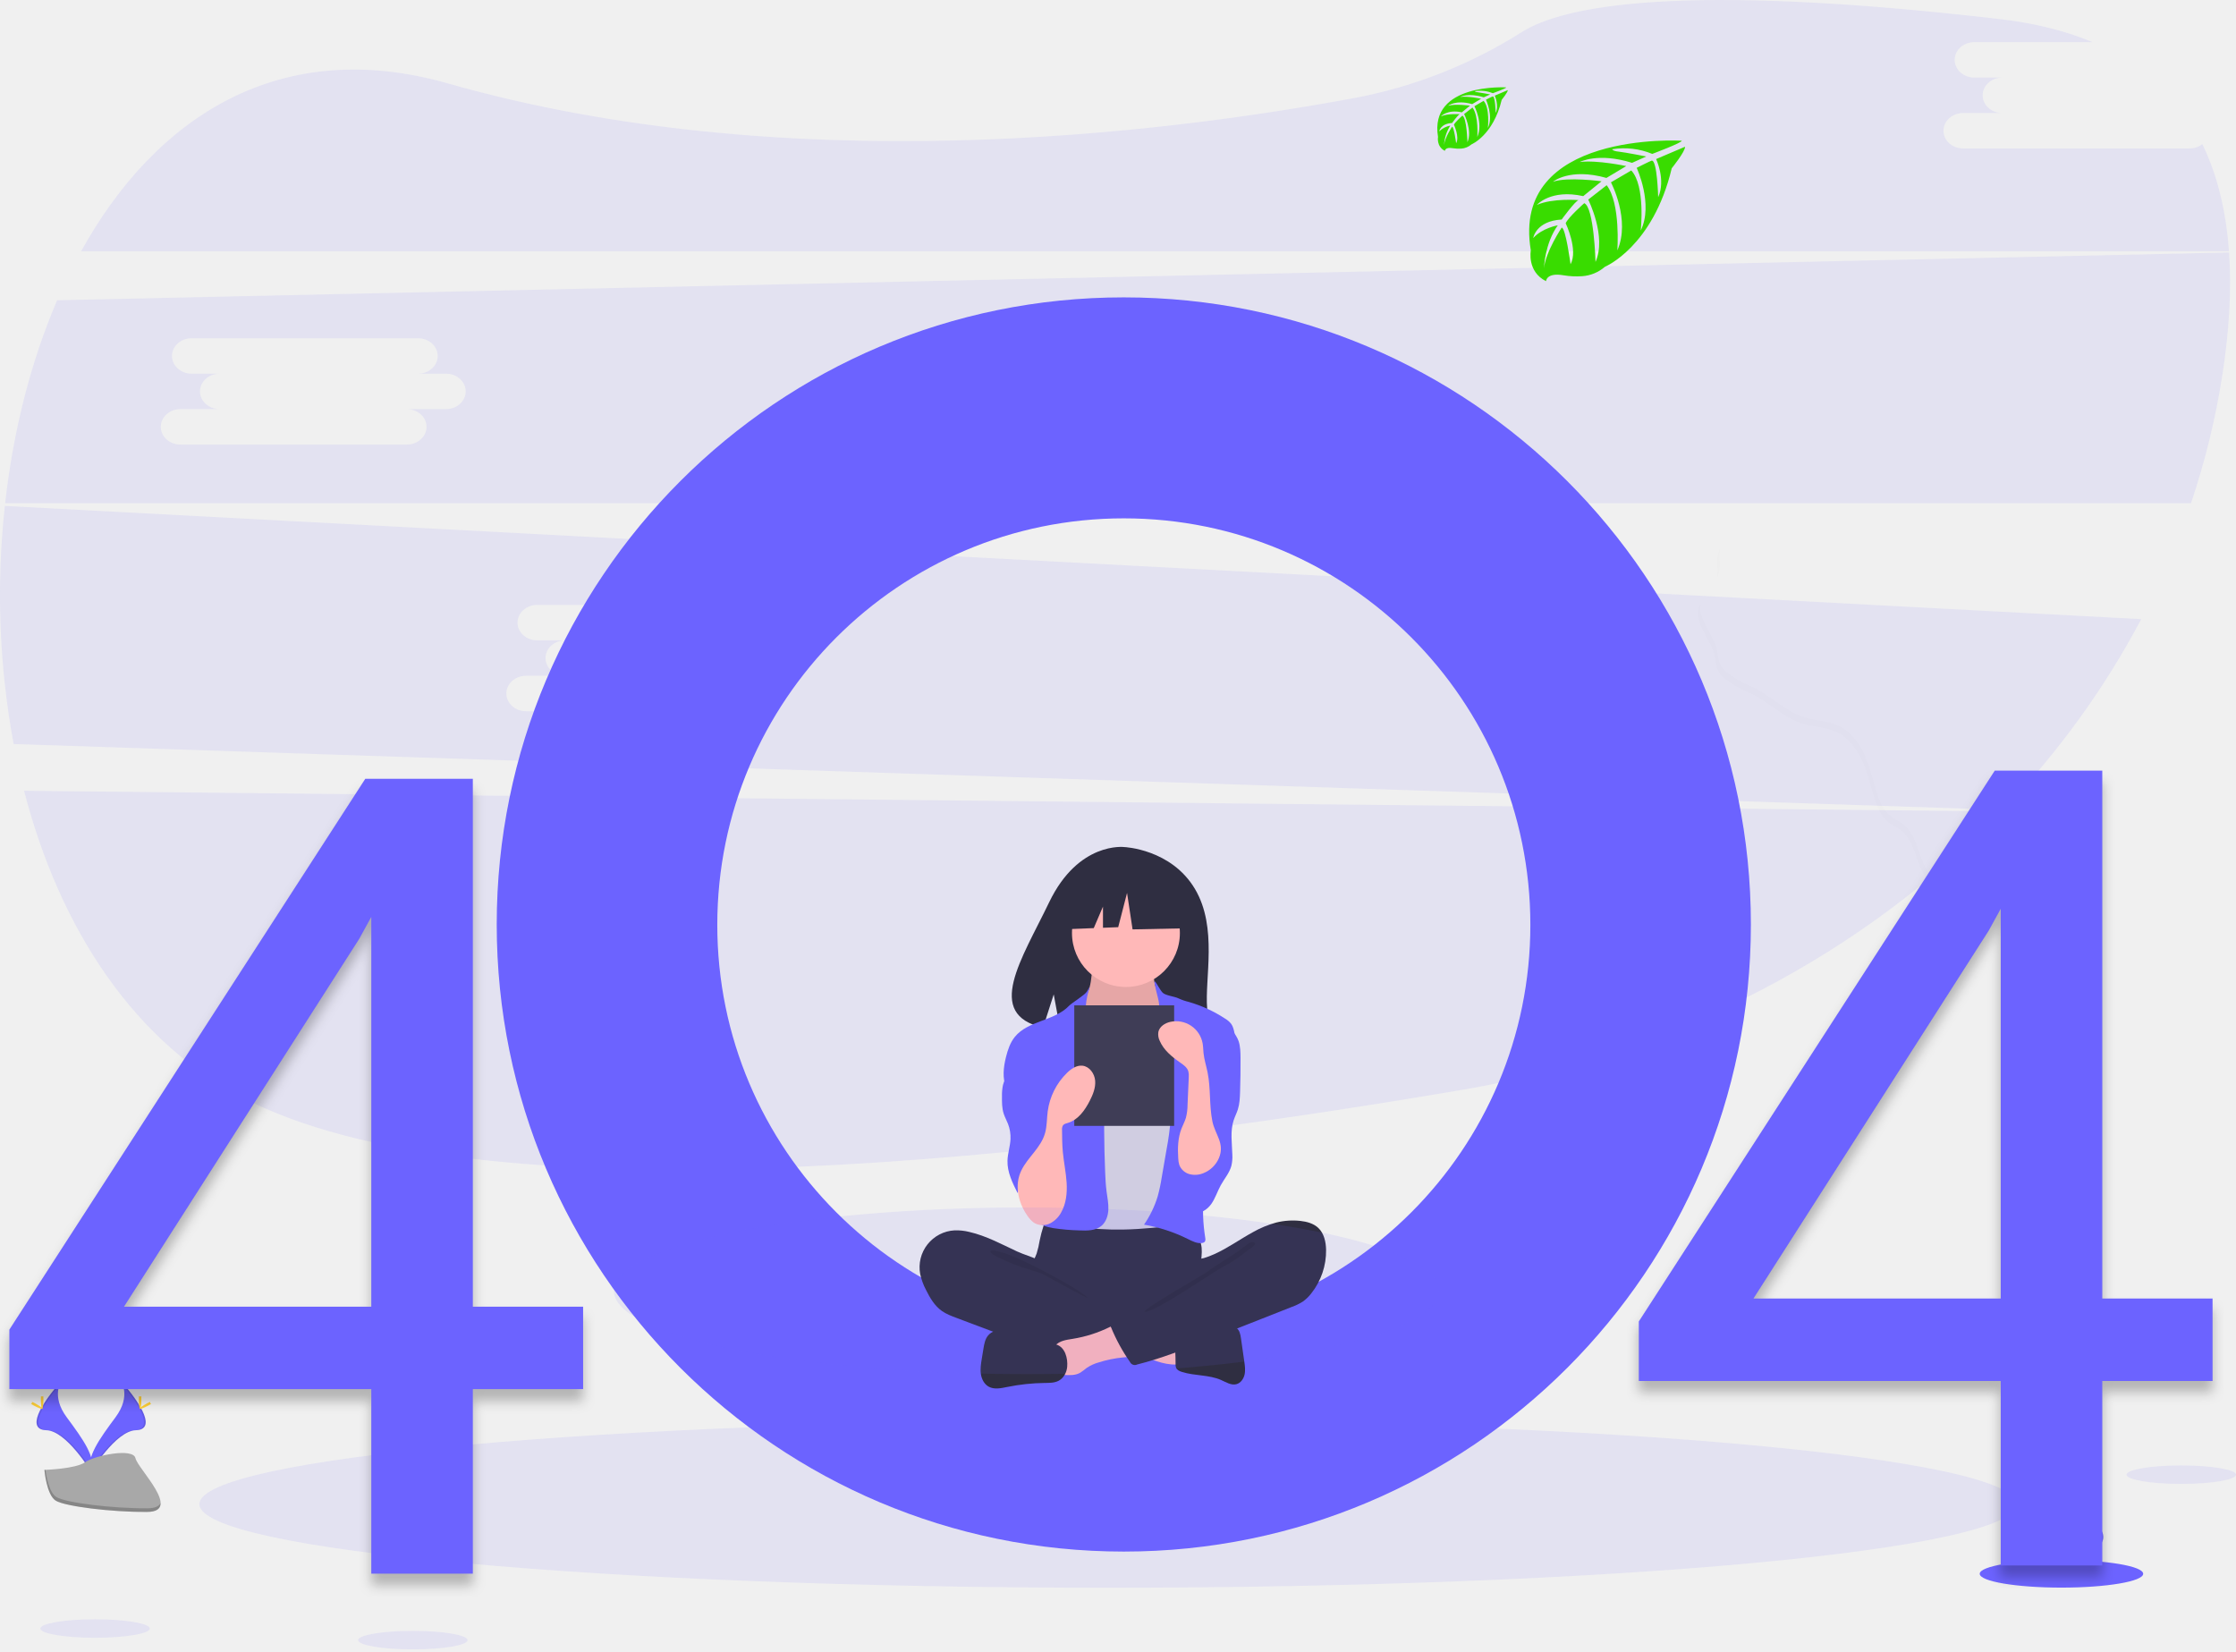
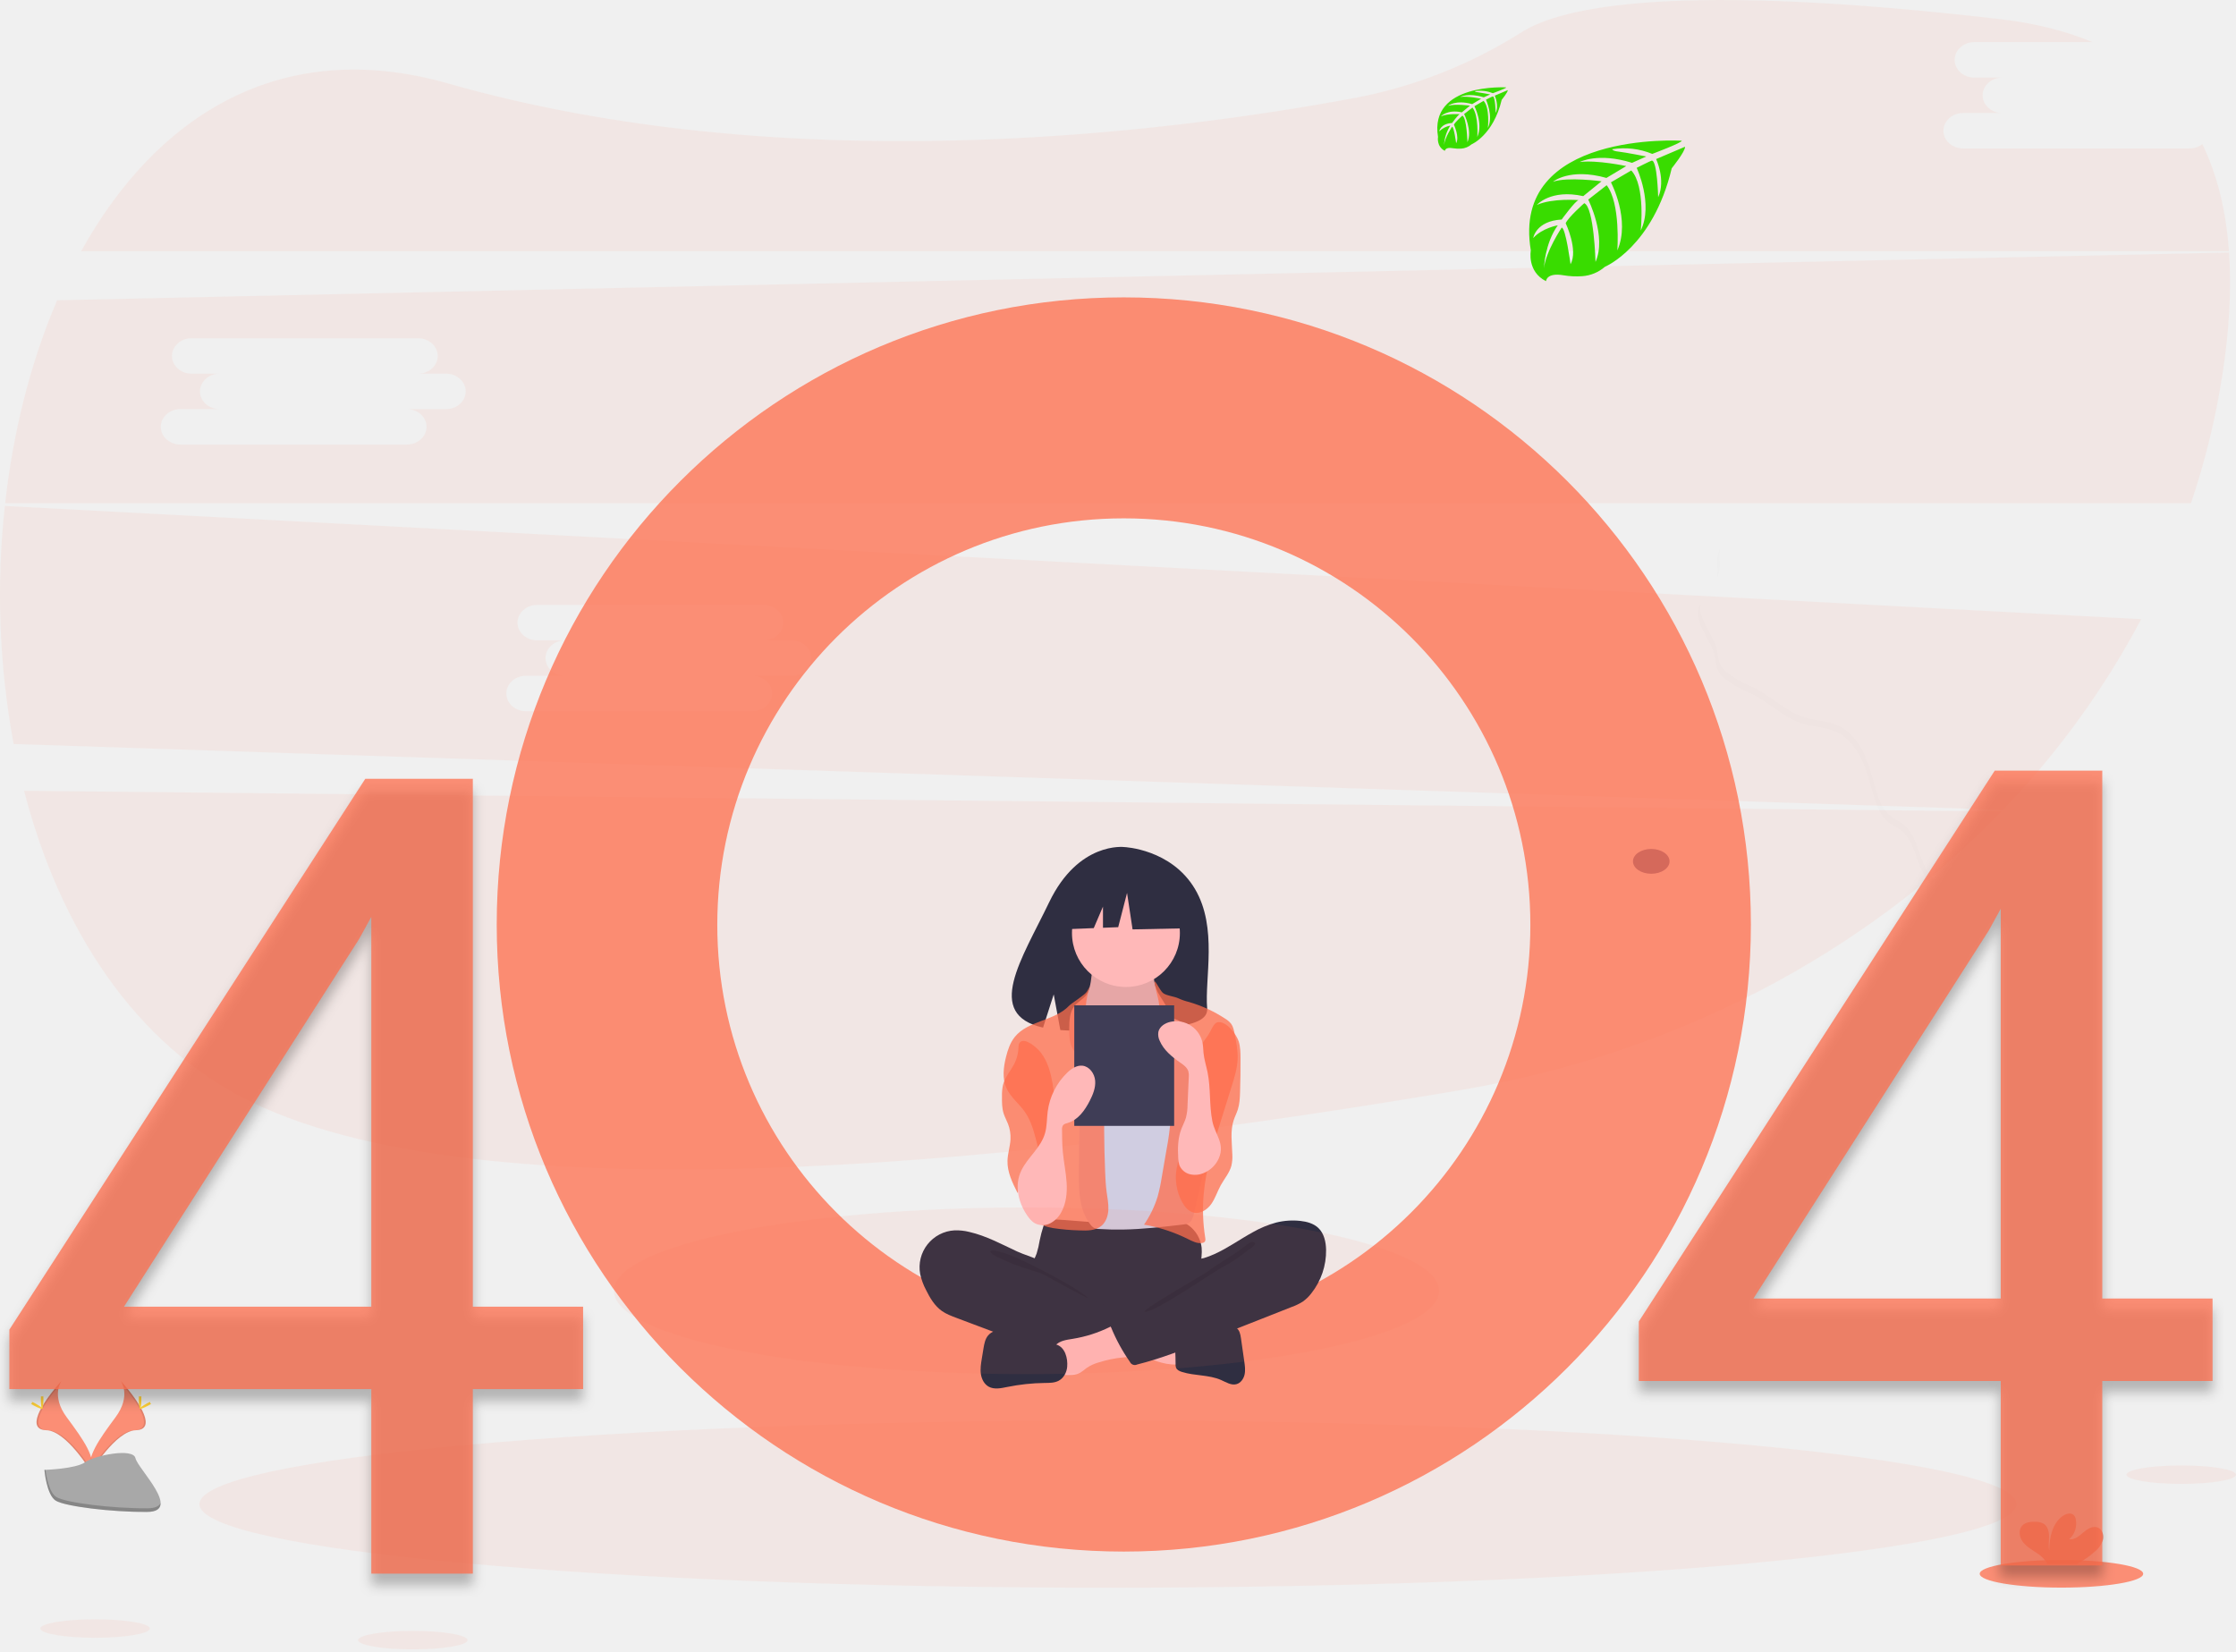
<svg xmlns="http://www.w3.org/2000/svg" width="800" height="591" viewBox="0 0 800 591" fill="none">
  <g clip-path="url(#clip0_1_4)">
-     <path opacity="0.1" d="M8.611 282.918C21.243 331.739 47.963 373.942 90.187 394.4C177.968 436.916 375.935 414.989 523.685 389.818C600.113 376.8 667.29 340.874 716.089 290.315L8.611 282.918Z" fill="#6C63FF" />
-     <path opacity="0.1" d="M783.404 53.112H702.336C698.489 53.112 695.333 50.261 695.333 46.777C695.333 43.294 698.489 40.436 702.336 40.436H716.358C712.503 40.436 709.354 37.585 709.354 34.094C709.354 30.603 712.503 27.759 716.358 27.759H706.351C702.496 27.759 699.34 24.909 699.34 21.418C699.34 17.927 702.496 15.083 706.351 15.083H748.663C739.274 11.134 728.299 8.327 715.652 6.851C600.273 -6.553 559.081 2.313 544.55 11.425C526.438 22.925 506.32 30.904 485.249 34.945C414.065 48.232 280.94 64.217 160.281 29.854C100.311 12.742 55.737 41.621 29.025 89.897H797.484C796.48 75.868 793.476 62.908 787.964 51.57C786.658 52.578 785.053 53.121 783.404 53.112Z" fill="#6C63FF" />
-     <path opacity="0.1" d="M1.738 181.015C-1.376 209.408 -0.317 238.105 4.88 266.192L716.634 289.747C736.227 269.427 752.873 246.459 766.088 221.516L1.738 181.015ZM283.246 241.777H269.231C273.086 241.777 276.242 244.636 276.242 248.119C276.242 251.603 273.086 254.454 269.231 254.454H188.164C184.317 254.454 181.16 251.603 181.16 248.119C181.16 244.636 184.317 241.777 188.164 241.777H202.185C198.331 241.777 195.182 238.927 195.182 235.443C195.182 231.959 198.331 229.101 202.185 229.101H192.171C188.317 229.101 185.16 226.25 185.16 222.767C185.16 219.283 188.317 216.425 192.171 216.425H273.239C277.093 216.425 280.242 219.276 280.242 222.767C280.242 226.258 277.093 229.101 273.239 229.101H283.246C287.1 229.101 290.249 231.952 290.249 235.443C290.249 238.934 287.1 241.777 283.246 241.777Z" fill="#6C63FF" />
-     <path opacity="0.1" d="M797.513 90.333L20.451 107.424C10.996 129.409 4.727 154.266 1.84 180.026H783.898C788.988 164.955 792.764 149.472 795.185 133.75C797.52 118.616 798.451 103.976 797.513 90.333ZM159.612 146.368H145.597C149.452 146.368 152.608 149.226 152.608 152.71C152.608 156.194 149.452 159.052 145.597 159.052H64.53C60.682 159.052 57.526 156.194 57.526 152.71C57.526 149.226 60.682 146.368 64.53 146.368H78.551C74.697 146.368 71.548 143.517 71.548 140.034C71.548 136.55 74.697 133.692 78.551 133.692H68.537C64.682 133.692 61.526 130.841 61.526 127.358C61.526 123.874 64.682 121.016 68.537 121.016H149.605C153.459 121.016 156.608 123.867 156.608 127.358C156.608 130.849 153.459 133.692 149.605 133.692H159.612C163.466 133.692 166.615 136.55 166.615 140.034C166.615 143.517 163.466 146.368 159.612 146.368Z" fill="#6C63FF" />
-     <path opacity="0.1" d="M396.415 568.048C575.946 568.048 721.485 554.659 721.485 538.143C721.485 521.627 575.946 508.238 396.415 508.238C216.883 508.238 71.344 521.627 71.344 538.143C71.344 554.659 216.883 568.048 396.415 568.048Z" fill="#6C63FF" />
+     <path opacity="0.1" d="M8.611 282.918C21.243 331.739 47.963 373.942 90.187 394.4C177.968 436.916 375.935 414.989 523.685 389.818C600.113 376.8 667.29 340.874 716.089 290.315L8.611 282.918Z" fill="rgba(255, 109, 76, 0.75)" />
+     <path opacity="0.1" d="M783.404 53.112H702.336C698.489 53.112 695.333 50.261 695.333 46.777C695.333 43.294 698.489 40.436 702.336 40.436H716.358C712.503 40.436 709.354 37.585 709.354 34.094C709.354 30.603 712.503 27.759 716.358 27.759H706.351C702.496 27.759 699.34 24.909 699.34 21.418C699.34 17.927 702.496 15.083 706.351 15.083H748.663C739.274 11.134 728.299 8.327 715.652 6.851C600.273 -6.553 559.081 2.313 544.55 11.425C526.438 22.925 506.32 30.904 485.249 34.945C414.065 48.232 280.94 64.217 160.281 29.854C100.311 12.742 55.737 41.621 29.025 89.897H797.484C796.48 75.868 793.476 62.908 787.964 51.57C786.658 52.578 785.053 53.121 783.404 53.112Z" fill="rgba(255, 109, 76, 0.75)" />
+     <path opacity="0.1" d="M1.738 181.015C-1.376 209.408 -0.317 238.105 4.88 266.192L716.634 289.747C736.227 269.427 752.873 246.459 766.088 221.516L1.738 181.015ZM283.246 241.777H269.231C273.086 241.777 276.242 244.636 276.242 248.119C276.242 251.603 273.086 254.454 269.231 254.454H188.164C184.317 254.454 181.16 251.603 181.16 248.119C181.16 244.636 184.317 241.777 188.164 241.777H202.185C198.331 241.777 195.182 238.927 195.182 235.443C195.182 231.959 198.331 229.101 202.185 229.101H192.171C188.317 229.101 185.16 226.25 185.16 222.767C185.16 219.283 188.317 216.425 192.171 216.425H273.239C277.093 216.425 280.242 219.276 280.242 222.767C280.242 226.258 277.093 229.101 273.239 229.101H283.246C287.1 229.101 290.249 231.952 290.249 235.443C290.249 238.934 287.1 241.777 283.246 241.777Z" fill="rgba(255, 109, 76, 0.75)" />
+     <path opacity="0.1" d="M797.513 90.333L20.451 107.424C10.996 129.409 4.727 154.266 1.84 180.026H783.898C788.988 164.955 792.764 149.472 795.185 133.75C797.52 118.616 798.451 103.976 797.513 90.333ZM159.612 146.368H145.597C149.452 146.368 152.608 149.226 152.608 152.71C152.608 156.194 149.452 159.052 145.597 159.052H64.53C60.682 159.052 57.526 156.194 57.526 152.71C57.526 149.226 60.682 146.368 64.53 146.368H78.551C74.697 146.368 71.548 143.517 71.548 140.034C71.548 136.55 74.697 133.692 78.551 133.692H68.537C64.682 133.692 61.526 130.841 61.526 127.358C61.526 123.874 64.682 121.016 68.537 121.016H149.605C153.459 121.016 156.608 123.867 156.608 127.358C156.608 130.849 153.459 133.692 149.605 133.692H159.612C163.466 133.692 166.615 136.55 166.615 140.034C166.615 143.517 163.466 146.368 159.612 146.368Z" fill="rgba(255, 109, 76, 0.75)" />
+     <path opacity="0.1" d="M396.415 568.048C575.946 568.048 721.485 554.659 721.485 538.143C721.485 521.627 575.946 508.238 396.415 508.238C216.883 508.238 71.344 521.627 71.344 538.143C71.344 554.659 216.883 568.048 396.415 568.048Z" fill="rgba(255, 109, 76, 0.75)" />
    <g opacity="0.1">
      <path opacity="0.1" d="M614.338 206.658C614.488 206.374 614.619 206.08 614.731 205.778C615.552 203.494 615.189 200.985 615.196 198.556C615.196 197.746 615.271 196.938 615.422 196.142C614.75 197.579 614.424 199.153 614.469 200.738C614.462 202.694 614.694 204.745 614.338 206.658Z" fill="black" />
      <path opacity="0.1" d="M703.994 316.496C700.976 318.743 696.504 318.154 693.457 315.936C690.409 313.718 688.555 310.234 687.268 306.693C685.66 302.402 684.468 297.558 680.802 294.802C679.486 293.813 677.893 293.166 676.606 292.176C673.697 289.951 672.242 286.278 671.195 282.758C669.85 278.322 668.788 273.762 666.832 269.573C664.875 265.384 661.806 261.486 657.574 259.573C653.617 257.792 649.05 257.908 644.956 256.461C637.901 253.974 632.687 248.046 625.683 245.254C623.441 244.309 621.315 243.108 619.349 241.676C615.902 239.297 614.985 237.952 614.476 233.756C613.749 227.458 607.349 221.967 608.345 216.032C608.183 216.353 608.04 216.684 607.916 217.022C605.734 223.421 613.007 229.218 613.734 235.93C614.207 240.127 615.189 241.472 618.607 243.85C620.574 245.283 622.699 246.483 624.941 247.428C631.945 250.221 637.159 256.155 644.214 258.635C648.308 260.09 652.875 259.966 656.832 261.748C661.064 263.661 664.104 267.566 666.09 271.748C668.075 275.93 669.137 280.475 670.453 284.933C671.522 288.453 672.926 292.126 675.864 294.351C677.18 295.34 678.773 295.987 680.06 296.976C683.697 299.733 684.918 304.576 686.526 308.867C687.849 312.394 689.704 315.885 692.751 318.096C695.798 320.307 700.271 320.903 703.289 318.656C705.216 317.201 706.198 314.983 706.845 312.605C706.27 314.139 705.284 315.485 703.994 316.496Z" fill="black" />
      <path opacity="0.1" d="M718.94 294.686C718.661 295.207 718.54 295.798 718.591 296.387C720.234 294.766 723.943 295.718 725.238 293.631C725.538 293.115 725.656 292.513 725.572 291.922C723.885 293.522 720.176 292.569 718.94 294.686Z" fill="black" />
      <path opacity="0.1" d="M708.256 307.122C708.118 307.849 707.98 308.627 707.805 309.383C712.256 310.773 717.398 307.202 718.125 302.693C716.358 306.162 711.994 308.482 708.256 307.122Z" fill="black" />
    </g>
    <path d="M590.789 312.605C594.404 312.605 597.335 310.619 597.335 308.169C597.335 305.719 594.404 303.733 590.789 303.733C587.174 303.733 584.244 305.719 584.244 308.169C584.244 310.619 587.174 312.605 590.789 312.605Z" fill="#575A89" />
-     <path fill-rule="evenodd" clip-rule="evenodd" d="M626.436 330.75C626.436 454.661 525.987 555.11 402.077 555.11C278.166 555.11 177.717 454.661 177.717 330.75C177.717 206.84 278.166 106.391 402.077 106.391C525.987 106.391 626.436 206.84 626.436 330.75ZM547.536 330.903C547.536 411.234 482.415 476.355 402.084 476.355C321.753 476.355 256.632 411.234 256.632 330.903C256.632 250.572 321.753 185.451 402.084 185.451C482.415 185.451 547.536 250.572 547.536 330.903Z" fill="#6C63FF" />
+     <path fill-rule="evenodd" clip-rule="evenodd" d="M626.436 330.75C626.436 454.661 525.987 555.11 402.077 555.11C278.166 555.11 177.717 454.661 177.717 330.75C177.717 206.84 278.166 106.391 402.077 106.391C525.987 106.391 626.436 206.84 626.436 330.75ZM547.536 330.903C547.536 411.234 482.415 476.355 402.084 476.355C321.753 476.355 256.632 411.234 256.632 330.903C256.632 250.572 321.753 185.451 402.084 185.451C482.415 185.451 547.536 250.572 547.536 330.903Z" fill="rgba(255, 109, 76, 0.75)" />
    <path d="M601.713 50.348C601.713 50.348 540.477 46.661 547.699 89.569C547.699 89.569 546.245 97.147 553.139 100.595C553.139 100.595 553.248 97.416 559.415 98.493C561.613 98.861 563.847 98.968 566.07 98.813C569.074 98.609 571.929 97.429 574.2 95.453C574.2 95.453 591.415 88.347 598.113 60.21C598.113 60.21 603.065 54.072 602.869 52.501L592.535 56.908C592.535 56.908 596.062 64.362 593.262 70.559C593.262 70.559 592.927 57.184 590.942 57.468C590.542 57.533 585.575 60.05 585.575 60.05C585.575 60.05 591.647 73.039 587.029 82.471C587.029 82.471 588.767 66.472 583.64 60.988L576.368 65.235C576.368 65.235 583.466 78.646 578.651 89.591C578.651 89.591 579.888 72.806 574.84 66.268L568.244 71.41C568.244 71.41 574.913 84.631 570.848 93.707C570.848 93.707 570.317 74.166 566.819 72.69C566.819 72.69 561.052 77.78 560.172 79.868C560.172 79.868 564.739 89.46 561.91 94.522C561.91 94.522 560.172 81.504 558.746 81.431C558.746 81.431 553.001 90.056 552.397 95.976C552.397 95.976 552.652 87.177 557.35 80.609C557.35 80.609 551.794 81.562 548.557 85.169C548.557 85.169 549.452 79.068 558.739 78.537C558.739 78.537 563.488 71.991 564.761 71.599C564.761 71.599 555.488 70.82 549.866 73.315C549.866 73.315 554.812 67.562 566.455 70.173L573 64.864C573 64.864 560.797 63.192 555.619 65.039C555.619 65.039 561.575 59.948 574.753 63.657L581.844 59.417C581.844 59.417 571.437 57.177 565.233 57.963C565.233 57.963 571.779 54.435 583.917 58.261L589.007 55.984C589.007 55.984 581.378 54.486 579.146 54.254C576.913 54.021 576.797 53.395 576.797 53.395C581.642 52.608 586.61 53.184 591.146 55.061C591.146 55.061 601.894 51.025 601.713 50.348Z" fill="#39DC00" />
    <path d="M538.907 31.272C538.907 31.272 511.271 29.599 514.5 48.988C514.5 48.988 513.852 52.414 516.958 53.97C516.958 53.97 517.001 52.515 519.794 53.025C520.786 53.188 521.794 53.237 522.798 53.17C524.156 53.073 525.447 52.54 526.478 51.65C526.478 51.65 534.252 48.435 537.277 35.723C537.277 35.723 539.517 32.952 539.459 32.239L534.79 34.232C534.79 34.232 536.39 37.599 535.132 40.399C535.132 40.399 534.979 34.356 534.085 34.501C533.903 34.501 531.656 35.665 531.656 35.665C531.656 35.665 534.405 41.534 532.332 45.795C532.332 45.795 533.118 38.567 530.805 36.087L527.518 38.007C527.518 38.007 530.725 44.072 528.55 49.017C528.55 49.017 529.103 41.432 526.827 38.479L523.845 40.799C523.845 40.799 526.856 46.77 525.023 50.872C525.023 50.872 524.783 42.043 523.198 41.374C523.198 41.374 520.594 43.672 520.194 44.617C520.194 44.617 522.26 48.981 520.98 51.243C520.98 51.243 520.194 45.359 519.525 45.337C519.525 45.337 516.929 49.228 516.66 51.883C516.785 49.412 517.555 47.018 518.892 44.937C517.396 45.221 516.015 45.936 514.922 46.995C514.922 46.995 515.322 44.239 519.532 43.999C519.532 43.999 521.678 41.047 522.252 40.865C522.252 40.865 518.063 40.516 515.525 41.643C515.525 41.643 517.758 39.039 523.023 40.188L525.932 37.796C525.932 37.796 520.42 37.068 518.078 37.868C518.078 37.868 520.769 35.57 526.725 37.25L529.925 35.33C529.925 35.33 525.227 34.319 522.42 34.683C522.42 34.683 525.38 33.09 530.863 34.821L533.154 33.788C533.154 33.788 529.707 33.112 528.703 33.01C527.699 32.908 527.634 32.625 527.634 32.625C529.817 32.262 532.058 32.514 534.107 33.352C534.107 33.352 538.987 31.578 538.907 31.272Z" fill="#39DC00" />
-     <path opacity="0.1" d="M780.415 530.907C791.231 530.907 800 529.425 800 527.598C800 525.77 791.231 524.289 780.415 524.289C769.598 524.289 760.83 525.77 760.83 527.598C760.83 529.425 769.598 530.907 780.415 530.907Z" fill="#6C63FF" />
-     <path opacity="0.1" d="M34.014 585.953C44.831 585.953 53.599 584.471 53.599 582.644C53.599 580.816 44.831 579.335 34.014 579.335C23.197 579.335 14.429 580.816 14.429 582.644C14.429 584.471 23.197 585.953 34.014 585.953Z" fill="#6C63FF" />
-     <path opacity="0.1" d="M147.706 590.106C158.523 590.106 167.292 588.624 167.292 586.797C167.292 584.969 158.523 583.488 147.706 583.488C136.89 583.488 128.121 584.969 128.121 586.797C128.121 588.624 136.89 590.106 147.706 590.106Z" fill="#6C63FF" />
-     <path d="M737.55 568.004C753.701 568.004 766.793 565.79 766.793 563.059C766.793 560.328 753.701 558.113 737.55 558.113C721.4 558.113 708.307 560.328 708.307 563.059C708.307 565.79 721.4 568.004 737.55 568.004Z" fill="#6C63FF" />
-     <path d="M749.637 554.979C750.972 553.89 751.946 552.422 752.43 550.768C752.786 549.103 752.074 547.095 750.481 546.485C748.692 545.801 746.779 547.045 745.332 548.296C743.885 549.546 742.219 550.972 740.321 550.71C741.297 549.826 742.028 548.704 742.441 547.454C742.854 546.203 742.935 544.867 742.677 543.576C742.595 543.04 742.369 542.538 742.023 542.121C741.027 541.059 739.23 541.51 738.038 542.347C734.256 545.008 733.201 550.143 733.179 554.768C732.801 553.103 733.121 551.365 733.114 549.677C733.107 547.99 732.634 546.041 731.194 545.146C730.3 544.669 729.298 544.434 728.285 544.463C726.583 544.397 724.692 544.565 723.529 545.808C722.074 547.357 722.46 549.946 723.718 551.626C724.976 553.306 726.881 554.397 728.634 555.568C730.045 556.407 731.248 557.553 732.154 558.921C732.26 559.113 732.348 559.315 732.416 559.524H743.07C745.454 558.312 747.663 556.783 749.637 554.979Z" fill="#6C63FF" />
-     <path d="M43.156 493.998C43.156 493.998 47.148 499.22 41.308 507.089C35.468 514.958 30.654 521.634 32.581 526.55C32.581 526.55 41.388 511.903 48.581 511.693C55.773 511.482 51.039 502.805 43.156 493.998Z" fill="#6C63FF" />
+     <path opacity="0.1" d="M780.415 530.907C791.231 530.907 800 529.425 800 527.598C800 525.77 791.231 524.289 780.415 524.289C769.598 524.289 760.83 525.77 760.83 527.598C760.83 529.425 769.598 530.907 780.415 530.907Z" fill="rgba(255, 109, 76, 0.75)" />
+     <path opacity="0.1" d="M34.014 585.953C44.831 585.953 53.599 584.471 53.599 582.644C53.599 580.816 44.831 579.335 34.014 579.335C23.197 579.335 14.429 580.816 14.429 582.644C14.429 584.471 23.197 585.953 34.014 585.953Z" fill="rgba(255, 109, 76, 0.75)" />
+     <path opacity="0.1" d="M147.706 590.106C158.523 590.106 167.292 588.624 167.292 586.797C167.292 584.969 158.523 583.488 147.706 583.488C136.89 583.488 128.121 584.969 128.121 586.797C128.121 588.624 136.89 590.106 147.706 590.106Z" fill="rgba(255, 109, 76, 0.75)" />
+     <path d="M737.55 568.004C753.701 568.004 766.793 565.79 766.793 563.059C766.793 560.328 753.701 558.113 737.55 558.113C721.4 558.113 708.307 560.328 708.307 563.059C708.307 565.79 721.4 568.004 737.55 568.004Z" fill="rgba(255, 109, 76, 0.75)" />
+     <path d="M749.637 554.979C750.972 553.89 751.946 552.422 752.43 550.768C752.786 549.103 752.074 547.095 750.481 546.485C748.692 545.801 746.779 547.045 745.332 548.296C743.885 549.546 742.219 550.972 740.321 550.71C741.297 549.826 742.028 548.704 742.441 547.454C742.854 546.203 742.935 544.867 742.677 543.576C742.595 543.04 742.369 542.538 742.023 542.121C741.027 541.059 739.23 541.51 738.038 542.347C734.256 545.008 733.201 550.143 733.179 554.768C732.801 553.103 733.121 551.365 733.114 549.677C733.107 547.99 732.634 546.041 731.194 545.146C730.3 544.669 729.298 544.434 728.285 544.463C726.583 544.397 724.692 544.565 723.529 545.808C722.074 547.357 722.46 549.946 723.718 551.626C724.976 553.306 726.881 554.397 728.634 555.568C730.045 556.407 731.248 557.553 732.154 558.921C732.26 559.113 732.348 559.315 732.416 559.524H743.07C745.454 558.312 747.663 556.783 749.637 554.979Z" fill="rgba(255, 109, 76, 0.75)" />
+     <path d="M43.156 493.998C43.156 493.998 47.148 499.22 41.308 507.089C35.468 514.958 30.654 521.634 32.581 526.55C32.581 526.55 41.388 511.903 48.581 511.693C55.773 511.482 51.039 502.805 43.156 493.998Z" fill="rgba(255, 109, 76, 0.75)" />
    <path opacity="0.1" d="M43.156 493.998C43.502 494.503 43.776 495.054 43.97 495.635C50.966 503.853 54.69 511.525 47.97 511.714C41.701 511.896 34.152 523.096 32.385 525.925C32.447 526.144 32.52 526.36 32.603 526.572C32.603 526.572 41.41 511.925 48.603 511.714C55.795 511.503 51.039 502.805 43.156 493.998Z" fill="black" />
    <path d="M50.581 500.653C50.581 502.493 50.37 503.984 50.115 503.984C49.861 503.984 49.657 502.529 49.657 500.653C49.657 498.776 49.912 499.678 50.174 499.678C50.435 499.678 50.581 498.813 50.581 500.653Z" fill="#FFD037" />
    <path d="M53.097 502.849C51.483 503.729 50.079 504.26 49.955 504.034C49.832 503.809 51.046 502.922 52.661 502.042C54.275 501.162 53.635 501.802 53.759 502.042C53.883 502.282 54.741 501.969 53.097 502.849Z" fill="#FFD037" />
-     <path d="M22.05 493.998C22.05 493.998 18.058 499.22 23.89 507.089C29.723 514.958 34.545 521.634 32.618 526.55C32.618 526.55 23.803 511.903 16.618 511.693C9.433 511.482 14.16 502.805 22.05 493.998Z" fill="#6C63FF" />
+     <path d="M22.05 493.998C22.05 493.998 18.058 499.22 23.89 507.089C29.723 514.958 34.545 521.634 32.618 526.55C32.618 526.55 23.803 511.903 16.618 511.693C9.433 511.482 14.16 502.805 22.05 493.998Z" fill="rgba(255, 109, 76, 0.75)" />
    <path opacity="0.1" d="M22.05 493.998C21.701 494.501 21.426 495.052 21.236 495.635C14.24 503.853 10.509 511.525 17.236 511.714C23.498 511.896 31.054 523.096 32.814 525.925C32.755 526.144 32.684 526.36 32.603 526.572C32.603 526.572 23.789 511.925 16.603 511.714C9.418 511.503 14.16 502.805 22.05 493.998Z" fill="black" />
    <path d="M14.625 500.653C14.625 502.493 14.829 503.984 15.083 503.984C15.338 503.984 15.541 502.529 15.541 500.653C15.541 498.776 15.287 499.678 15.033 499.678C14.778 499.678 14.625 498.813 14.625 500.653Z" fill="#FFD037" />
    <path d="M12.072 502.849C13.687 503.729 15.098 504.26 15.222 504.034C15.345 503.809 14.131 502.922 12.516 502.042C10.902 501.162 11.534 501.802 11.418 502.042C11.302 502.282 10.458 501.969 12.072 502.849Z" fill="#FFD037" />
    <path d="M15.898 525.889C15.898 525.889 27.069 525.547 30.443 523.147C33.818 520.747 47.628 517.889 48.465 521.692C49.301 525.496 65.25 540.819 52.639 540.921C40.028 541.023 23.338 538.95 19.978 536.907C16.618 534.863 15.898 525.889 15.898 525.889Z" fill="#A8A8A8" />
    <path opacity="0.2" d="M52.85 539.619C40.239 539.721 23.549 537.648 20.189 535.605C17.629 534.048 16.611 528.456 16.269 525.874H15.898C15.898 525.874 16.625 534.885 19.963 536.928C23.301 538.972 40.014 541.045 52.624 540.943C56.261 540.943 57.519 539.612 57.453 537.699C56.944 538.87 55.563 539.597 52.85 539.619Z" fill="black" />
    <g filter="url(#filter0_d_1_4)">
-       <path d="M752.161 464.58H791.615V494.072H752.161V560.087H715.833V494.072H586.341V472.783L713.685 275.712H752.161V464.58ZM627.357 464.58H715.833V325.127L711.536 332.939L627.357 464.58Z" fill="#6C63FF" />
+       <path d="M752.161 464.58H791.615V494.072H752.161V560.087H715.833V494.072H586.341V472.783L713.685 275.712H752.161V464.58ZM627.357 464.58H715.833V325.127L711.536 332.939L627.357 464.58Z" fill="rgba(255, 109, 76, 0.75)" />
    </g>
    <path d="M427.552 318.078C419.056 303.723 402.248 303.054 402.248 303.054C402.248 303.054 385.87 300.96 375.363 322.823C365.57 343.201 352.054 362.877 373.187 367.647L377.004 355.766L379.368 368.531C382.377 368.748 385.396 368.799 388.41 368.686C411.042 367.955 432.595 368.9 431.901 360.779C430.979 349.983 435.727 331.891 427.552 318.078Z" fill="#2F2E41" />
    <path d="M371.98 443.793C371.731 445.372 371.369 446.931 370.896 448.459C370.365 449.954 369.544 451.336 369.058 452.847C367.509 457.661 369.656 463.029 373.087 466.745C376.062 469.954 379.902 472.235 384.144 473.31C387.239 474.089 390.457 474.201 393.647 474.309C402.479 474.609 411.538 474.876 419.906 472.038C422.55 471.119 425.104 469.959 427.535 468.572C428.303 468.207 428.979 467.674 429.515 467.014C430.153 466.105 430.235 464.926 430.229 463.816C430.211 460.072 429.451 456.347 429.632 452.607C429.732 450.536 430.119 448.466 429.928 446.401C429.664 444.056 428.682 441.849 427.115 440.084C425.549 438.318 423.475 437.08 421.178 436.539C418.804 436.029 416.342 436.307 413.925 436.539C407.651 437.142 401.351 437.423 395.048 437.383C388.608 437.342 382.209 436.359 375.801 436.256C373.906 436.226 373.944 436.81 373.341 438.644C372.786 440.332 372.331 442.051 371.98 443.793Z" fill="#2F2E41" />
    <path d="M390.255 351.344C389.946 352.965 389.611 354.644 388.638 355.976C387.517 357.508 385.691 358.384 384.485 359.85C382.671 362.057 382.567 365.162 382.56 368.019C382.553 370.651 382.606 373.458 384.074 375.642C385.026 377.06 386.476 378.054 387.892 379.009C393.396 382.718 399.343 386.494 405.979 386.616C408.729 386.667 411.677 385.956 413.486 383.885C414.267 382.913 414.881 381.817 415.304 380.643C417 376.46 418.029 372.037 418.352 367.535C418.503 365.417 418.488 363.237 417.771 361.238C416.965 358.99 415.335 357.141 414.258 355.01C412.984 352.476 412.519 349.612 412.923 346.805C412.977 346.608 412.96 346.397 412.877 346.211C412.788 346.111 412.677 346.033 412.554 345.982C412.43 345.932 412.296 345.911 412.163 345.921L399.005 344.974C397.779 344.913 396.559 344.774 395.352 344.556C394.642 344.412 392.769 343.405 392.092 343.673C390.84 344.168 390.512 350.001 390.255 351.344Z" fill="#FFB8B8" />
    <path opacity="0.1" d="M390.255 351.344C389.946 352.965 389.611 354.644 388.638 355.976C387.517 357.508 385.691 358.384 384.485 359.85C382.671 362.057 382.567 365.162 382.56 368.019C382.553 370.651 382.606 373.458 384.074 375.642C385.026 377.06 386.476 378.054 387.892 379.009C393.396 382.718 399.343 386.494 405.979 386.616C408.729 386.667 411.677 385.956 413.486 383.885C414.267 382.913 414.881 381.817 415.304 380.643C417 376.46 418.029 372.037 418.352 367.535C418.503 365.417 418.488 363.237 417.771 361.238C416.965 358.99 415.335 357.141 414.258 355.01C412.984 352.476 412.519 349.612 412.923 346.805C412.977 346.608 412.96 346.397 412.877 346.211C412.788 346.111 412.677 346.033 412.554 345.982C412.43 345.932 412.296 345.911 412.163 345.921L399.005 344.974C397.779 344.913 396.559 344.774 395.352 344.556C394.642 344.412 392.769 343.405 392.092 343.673C390.84 344.168 390.512 350.001 390.255 351.344Z" fill="black" />
    <path d="M402.839 353.109C413.5 353.109 422.143 344.466 422.143 333.805C422.143 323.143 413.5 314.5 402.839 314.5C392.177 314.5 383.534 323.143 383.534 333.805C383.534 344.466 392.177 353.109 402.839 353.109Z" fill="#FFB8B8" />
    <path d="M392.963 377.041C393.969 378.093 395.035 379.134 396.354 379.751C397.696 380.306 399.137 380.58 400.589 380.557C404.069 380.655 407.842 380.018 410.262 377.516C413.383 374.291 413.28 369.09 415.726 365.328C415.923 364.986 416.192 364.692 416.514 364.466C416.924 364.242 417.388 364.136 417.854 364.157C420.943 364.128 423.634 366.132 426.063 368.041C427.151 368.897 428.266 369.783 428.952 370.984C429.432 371.921 429.761 372.928 429.926 373.968C431.131 379.851 431.522 385.866 431.909 391.859C432.123 395.169 432.337 398.482 432.321 401.799C432.269 412.726 429.729 423.471 427.203 434.103C426.878 435.473 426.432 437.004 425.187 437.66C424.631 437.91 424.035 438.055 423.427 438.09C416.193 438.939 408.943 439.79 401.66 439.902C398.818 439.946 395.977 439.877 393.137 439.696C392.648 439.689 392.163 439.605 391.701 439.445C391.074 439.144 390.535 438.686 390.136 438.116C386.196 433.152 385.964 426.289 385.989 419.951C386.051 404.456 386.604 388.974 387.65 373.504C387.736 372.227 387.755 370.676 386.835 369.672C388.492 372.324 390.796 374.777 392.963 377.041Z" fill="#D0CDE1" />
-     <path d="M388.874 354.752C388.222 355.932 383.415 358.863 382.487 359.841C377.302 365.306 367.839 365.101 363.097 370.955C361.428 373.014 360.562 375.602 359.924 378.175C359.022 381.813 358.541 385.782 360.051 389.212C361.505 392.514 364.564 394.796 366.641 397.745C368.922 400.983 369.948 404.914 370.93 408.751C371.656 411.584 372.388 414.487 372.105 417.397C371.784 420.707 370.182 423.737 369.237 426.924C368.291 430.112 368.128 433.908 370.314 436.413C371.92 438.254 374.44 438.983 376.848 439.394C379.932 439.857 383.042 440.128 386.159 440.204C388.912 440.326 391.946 440.35 394.062 438.585C395.732 437.193 396.458 434.933 396.552 432.761C396.646 430.589 396.194 428.436 395.911 426.281C395.617 424.046 395.504 421.792 395.41 419.541C394.987 409.437 394.929 399.327 395.237 389.211C395.301 387.106 395.379 384.975 394.93 382.917C394.339 380.211 392.877 377.793 391.656 375.306C389.234 370.371 388.089 365.577 388.463 360.091C388.833 354.677 391.194 350.552 388.874 354.752Z" fill="#6C63FF" />
-     <path d="M415.982 355.162C416.975 356.183 420.349 356.52 421.613 357.177C422.801 357.726 424.041 358.155 425.314 358.459C429.922 359.788 434.305 361.8 438.318 364.427C439.152 364.915 439.889 365.551 440.492 366.305C441.199 367.288 441.456 368.515 441.695 369.702C442.314 372.766 442.936 375.867 442.797 378.99C442.649 382.305 441.651 385.515 440.66 388.682L436.959 400.515C434.196 409.347 431.416 418.266 430.638 427.488C430.208 432.599 430.4 437.743 431.208 442.808C431.289 443.317 431.358 443.901 431.021 444.292C430.777 444.533 430.457 444.68 430.115 444.709C428.329 444.988 426.6 444.077 424.981 443.271C420.034 440.809 414.755 439.082 409.31 438.143C411.438 435.068 413.079 431.684 414.177 428.109C414.801 425.84 415.292 423.535 415.648 421.209L417.37 411.25C418.07 407.611 418.563 403.934 418.847 400.238C418.977 398.851 418.896 397.453 418.607 396.09C418.21 394.793 417.683 393.54 417.035 392.349C414.197 386.447 412.866 379.711 413.982 373.258C414.471 370.434 415.42 367.606 415.024 364.767C414.644 362.038 415.039 359.917 414.339 357.216C411.464 346.126 414.113 353.242 415.982 355.162Z" fill="#6C63FF" />
-     <path d="M363.048 380.287C361.754 382.971 359.591 385.258 358.855 388.146C358.569 389.495 358.446 390.874 358.49 392.253C358.472 394.331 358.461 396.452 359.099 398.429C359.51 399.703 360.178 400.877 360.66 402.125C361.331 403.869 361.63 405.735 361.538 407.601C361.408 410.187 360.529 412.697 360.461 415.285C360.353 419.355 362.235 423.181 364.072 426.815C364.534 425.67 365.241 424.64 366.143 423.796C367.045 422.953 368.121 422.317 369.294 421.933C370.468 421.549 371.711 421.426 372.937 421.572C374.163 421.719 375.342 422.131 376.392 422.781C376.877 422.334 376.928 421.599 376.947 420.939C377.083 416.218 377.214 411.496 377.34 406.773C377.539 399.47 377.729 392.07 376.049 384.96C375.29 381.749 374.11 378.552 371.946 376.062C370.807 374.751 366.939 371.297 365.069 372.766C364.228 373.427 364.425 375.225 364.291 376.135C364.09 377.574 363.671 378.974 363.048 380.287Z" fill="#6C63FF" />
-     <path d="M443.175 372.551C443.787 374.456 443.823 376.492 443.835 378.493C443.86 382.575 443.806 386.656 443.673 390.737C443.605 392.826 443.511 394.944 442.878 396.936C442.46 398.25 441.815 399.482 441.384 400.791C440.091 404.715 440.797 408.97 440.908 413.1C440.986 414.437 440.872 415.778 440.569 417.082C439.887 419.642 438.053 421.711 436.773 424.031C435.558 426.234 434.824 428.703 433.373 430.759C431.921 432.814 429.408 434.442 426.972 433.812C425.126 433.333 423.815 431.7 422.908 430.023C420.928 426.336 420.251 422.089 420.986 417.969C421.897 412.956 424.841 408.51 425.903 403.527C427.361 396.685 425.145 389.625 425.211 382.629C425.181 381.533 425.33 380.438 425.651 379.39C426.208 377.792 427.405 376.516 428.51 375.234C429.891 373.633 431.173 371.949 432.351 370.193C433.142 369.013 434.217 365.978 435.619 365.726C438.751 365.163 442.398 370.132 443.175 372.551Z" fill="#6C63FF" />
+     <path d="M388.874 354.752C388.222 355.932 383.415 358.863 382.487 359.841C377.302 365.306 367.839 365.101 363.097 370.955C361.428 373.014 360.562 375.602 359.924 378.175C359.022 381.813 358.541 385.782 360.051 389.212C361.505 392.514 364.564 394.796 366.641 397.745C368.922 400.983 369.948 404.914 370.93 408.751C371.656 411.584 372.388 414.487 372.105 417.397C371.784 420.707 370.182 423.737 369.237 426.924C368.291 430.112 368.128 433.908 370.314 436.413C371.92 438.254 374.44 438.983 376.848 439.394C379.932 439.857 383.042 440.128 386.159 440.204C388.912 440.326 391.946 440.35 394.062 438.585C395.732 437.193 396.458 434.933 396.552 432.761C396.646 430.589 396.194 428.436 395.911 426.281C395.617 424.046 395.504 421.792 395.41 419.541C394.987 409.437 394.929 399.327 395.237 389.211C395.301 387.106 395.379 384.975 394.93 382.917C394.339 380.211 392.877 377.793 391.656 375.306C389.234 370.371 388.089 365.577 388.463 360.091C388.833 354.677 391.194 350.552 388.874 354.752Z" fill="rgba(255, 109, 76, 0.75)" />
+     <path d="M415.982 355.162C416.975 356.183 420.349 356.52 421.613 357.177C422.801 357.726 424.041 358.155 425.314 358.459C429.922 359.788 434.305 361.8 438.318 364.427C439.152 364.915 439.889 365.551 440.492 366.305C441.199 367.288 441.456 368.515 441.695 369.702C442.314 372.766 442.936 375.867 442.797 378.99C442.649 382.305 441.651 385.515 440.66 388.682L436.959 400.515C434.196 409.347 431.416 418.266 430.638 427.488C430.208 432.599 430.4 437.743 431.208 442.808C431.289 443.317 431.358 443.901 431.021 444.292C430.777 444.533 430.457 444.68 430.115 444.709C428.329 444.988 426.6 444.077 424.981 443.271C420.034 440.809 414.755 439.082 409.31 438.143C411.438 435.068 413.079 431.684 414.177 428.109C414.801 425.84 415.292 423.535 415.648 421.209L417.37 411.25C418.07 407.611 418.563 403.934 418.847 400.238C418.977 398.851 418.896 397.453 418.607 396.09C418.21 394.793 417.683 393.54 417.035 392.349C414.197 386.447 412.866 379.711 413.982 373.258C414.471 370.434 415.42 367.606 415.024 364.767C414.644 362.038 415.039 359.917 414.339 357.216C411.464 346.126 414.113 353.242 415.982 355.162Z" fill="rgba(255, 109, 76, 0.75)" />
+     <path d="M363.048 380.287C361.754 382.971 359.591 385.258 358.855 388.146C358.569 389.495 358.446 390.874 358.49 392.253C358.472 394.331 358.461 396.452 359.099 398.429C359.51 399.703 360.178 400.877 360.66 402.125C361.331 403.869 361.63 405.735 361.538 407.601C361.408 410.187 360.529 412.697 360.461 415.285C360.353 419.355 362.235 423.181 364.072 426.815C364.534 425.67 365.241 424.64 366.143 423.796C367.045 422.953 368.121 422.317 369.294 421.933C370.468 421.549 371.711 421.426 372.937 421.572C374.163 421.719 375.342 422.131 376.392 422.781C376.877 422.334 376.928 421.599 376.947 420.939C377.083 416.218 377.214 411.496 377.34 406.773C377.539 399.47 377.729 392.07 376.049 384.96C375.29 381.749 374.11 378.552 371.946 376.062C370.807 374.751 366.939 371.297 365.069 372.766C364.228 373.427 364.425 375.225 364.291 376.135C364.09 377.574 363.671 378.974 363.048 380.287Z" fill="rgba(255, 109, 76, 0.75)" />
+     <path d="M443.175 372.551C443.787 374.456 443.823 376.492 443.835 378.493C443.86 382.575 443.806 386.656 443.673 390.737C443.605 392.826 443.511 394.944 442.878 396.936C442.46 398.25 441.815 399.482 441.384 400.791C440.091 404.715 440.797 408.97 440.908 413.1C440.986 414.437 440.872 415.778 440.569 417.082C439.887 419.642 438.053 421.711 436.773 424.031C435.558 426.234 434.824 428.703 433.373 430.759C431.921 432.814 429.408 434.442 426.972 433.812C425.126 433.333 423.815 431.7 422.908 430.023C420.928 426.336 420.251 422.089 420.986 417.969C421.897 412.956 424.841 408.51 425.903 403.527C427.361 396.685 425.145 389.625 425.211 382.629C425.181 381.533 425.33 380.438 425.651 379.39C426.208 377.792 427.405 376.516 428.51 375.234C429.891 373.633 431.173 371.949 432.351 370.193C433.142 369.013 434.217 365.978 435.619 365.726C438.751 365.163 442.398 370.132 443.175 372.551Z" fill="rgba(255, 109, 76, 0.75)" />
    <path d="M346.799 440.751C345.067 440.315 343.283 440.126 341.499 440.187C339.624 440.291 337.792 440.792 336.126 441.659C334.46 442.525 332.998 443.736 331.836 445.211C330.674 446.686 329.84 448.392 329.388 450.214C328.937 452.037 328.878 453.935 329.217 455.782C329.649 457.783 330.356 459.714 331.317 461.521C332.723 464.374 334.409 467.22 337.011 469.048C338.533 470.117 340.295 470.784 342.036 471.44L355.741 476.603C357.758 477.362 359.774 478.122 361.81 478.826C372.04 482.362 382.705 484.482 393.509 485.128C396.8 485.324 400.141 485.379 403.351 484.629C404.113 484.452 404.926 484.186 405.367 483.54C405.628 483.085 405.782 482.576 405.817 482.053L406.661 476.149C406.78 475.317 406.894 474.442 406.589 473.66C406.203 472.668 405.234 472.043 404.311 471.513C395.301 466.338 384.78 463.483 377.196 456.38C375.41 454.708 373.916 452.058 371.747 450.922C369.287 449.634 366.39 448.899 363.847 447.712C358.289 445.117 352.823 442.135 346.799 440.751Z" fill="#2F2E41" />
    <path opacity="0.1" d="M360.482 448.71C365.326 450.228 385.779 460.745 389.285 464.416C388.815 464.586 372.871 455.651 372.393 455.507C368.044 454.202 363.672 452.888 359.542 450.978C358.711 450.594 354.145 448.788 354.352 447.74C354.585 446.557 359.622 448.441 360.482 448.71Z" fill="black" />
    <path d="M420.918 488.19C421.193 488.21 421.465 488.13 421.686 487.964C421.782 487.84 421.853 487.698 421.894 487.546C421.936 487.395 421.946 487.236 421.926 487.08C421.918 484.399 421.911 481.718 421.903 479.037C419.59 477.935 417.003 477.582 414.463 477.242L402.614 475.658C402.887 475.695 400.762 480.762 401.088 481.438C401.662 482.631 406.05 483.687 407.289 484.25C411.594 486.207 416.068 488.359 420.918 488.19Z" fill="#FFB8B8" />
    <path d="M383.742 479.009C381.505 479.365 379.008 479.68 377.559 481.422C375.721 483.63 376.504 486.923 377.38 489.658C377.51 490.212 377.772 490.726 378.142 491.157C378.74 491.747 379.657 491.834 380.495 491.887C382.536 492.016 384.707 492.117 386.49 491.116C387.297 490.583 388.074 490.005 388.818 489.386C390.133 488.511 391.578 487.85 393.099 487.428C395.897 486.549 398.776 485.955 401.693 485.657C402.842 485.605 403.98 485.404 405.078 485.061C406.154 484.655 407.15 483.852 407.463 482.746C407.876 481.284 407.026 479.794 406.211 478.512C405.196 476.915 404.121 475.234 402.608 474.058C400.4 472.343 399.308 473.66 397.084 474.757C392.874 476.835 388.377 478.268 383.742 479.009Z" fill="#FFB8B8" />
    <path d="M377.895 481.024L363.69 476.826C361.962 476.315 360.205 475.8 358.404 475.801C356.602 475.803 354.717 476.393 353.549 477.765C352.447 479.057 352.132 480.824 351.857 482.5L351.27 486.086C350.972 487.908 350.672 489.765 350.941 491.592C351.21 493.418 352.142 495.243 353.763 496.128C355.729 497.2 358.138 496.676 360.332 496.228C364.764 495.322 369.271 494.839 373.794 494.784C375.494 494.764 377.277 494.785 378.78 493.989C380.566 493.042 381.634 491.041 381.818 489.028C382.098 485.965 381.077 481.965 377.895 481.024Z" fill="#2F2E41" />
    <path d="M426.502 477.365C428.343 477.043 429.968 475.996 431.733 475.378C434.217 474.509 436.908 474.509 439.54 474.518C440.506 474.522 441.534 474.544 442.339 475.079C443.498 475.851 443.795 477.395 443.992 478.773L445.181 487.091C445.405 488.655 445.627 490.261 445.278 491.802C444.929 493.344 443.879 494.83 442.349 495.227C440.492 495.71 438.671 494.523 436.917 493.744C432.533 491.796 427.437 492.294 422.867 490.838C422.018 490.567 421.11 490.154 420.764 489.334C420.608 488.872 420.552 488.382 420.6 487.897C420.679 485.223 420.115 481.573 420.92 479.018C421.643 476.72 424.446 477.365 426.502 477.365Z" fill="#2F2E41" />
    <path d="M456.563 437.403C459.402 436.691 462.344 436.49 465.253 436.809C467.576 437.065 469.97 437.712 471.666 439.32C473.73 441.277 474.393 444.303 474.449 447.147C474.54 452.812 472.661 458.333 469.133 462.766C468.272 463.888 467.247 464.874 466.094 465.692C464.85 466.47 463.524 467.109 462.14 467.597L431.447 479.703C423.373 482.888 415.27 486.082 406.847 488.182C406.617 488.293 406.367 488.357 406.112 488.37C405.856 488.383 405.601 488.345 405.36 488.258C405.12 488.171 404.9 488.036 404.712 487.863C404.524 487.689 404.373 487.48 404.268 487.247C401.578 483.405 399.322 479.278 397.541 474.941C397.456 474.838 397.398 474.716 397.371 474.586C397.343 474.455 397.348 474.32 397.384 474.192C397.42 474.064 397.486 473.946 397.577 473.849C397.668 473.752 397.781 473.678 397.907 473.634L419.616 461.16C421.171 460.267 422.744 459.36 424.035 458.116C424.973 457.207 425.741 456.137 426.303 454.957C426.753 454.018 426.795 451.8 427.37 451.105C427.933 450.425 429.858 450.37 430.747 450.103C432.001 449.719 433.229 449.254 434.424 448.713C439.28 446.541 443.604 443.384 448.26 440.84C450.871 439.347 453.661 438.192 456.563 437.403Z" fill="#2F2E41" />
    <path opacity="0.1" d="M444.256 446.718C440.526 449.519 435.697 452.094 432 454.969C430.739 455.951 409.708 467.775 409.41 469.345C412.859 469.926 434.827 454.557 437.97 453.024C441.114 451.49 443.9 449.328 446.661 447.181C447.364 446.634 450.346 444.99 448.326 444.378C447.189 444.034 445.096 446.158 444.256 446.718Z" fill="black" />
    <path d="M423.796 316.694L407.19 307.996L384.259 311.555L379.514 332.509L391.325 332.055L394.624 324.357V331.928L400.074 331.718L403.237 319.462L405.213 332.509L424.587 332.114L423.796 316.694Z" fill="#2F2E41" />
    <path d="M420.089 359.681H384.356V402.807H420.089V359.681Z" fill="#3F3D56" />
    <path d="M367.392 434.689C368.213 435.914 369.174 437.112 370.492 437.772C371.332 438.156 372.249 438.343 373.172 438.318C374.096 438.293 375.002 438.058 375.82 437.63C377.455 436.753 378.793 435.411 379.665 433.774C381.47 430.587 381.844 426.774 381.619 423.119C381.393 419.463 380.613 415.864 380.267 412.218C380.016 409.567 379.996 406.901 379.976 404.239C379.913 403.679 380.031 403.114 380.311 402.625C380.711 402.079 381.443 401.929 382.091 401.736C385.733 400.654 388.151 397.24 389.884 393.859C391.042 391.601 392.048 389.133 391.825 386.606C391.602 384.078 389.785 381.532 387.261 381.274C385.18 381.062 383.259 382.384 381.758 383.84C377.971 387.538 375.538 392.402 374.848 397.649C374.519 400.219 374.613 402.858 373.914 405.353C372.422 410.68 367.753 413.946 365.426 418.739C362.862 424.02 364.277 430.016 367.392 434.689Z" fill="#FFB8B8" />
    <path d="M436.104 414.339C435.573 415.574 434.8 416.691 433.831 417.622C432.861 418.554 431.715 419.282 430.459 419.763C428.898 420.39 427.177 420.495 425.552 420.064C424.745 419.84 424.002 419.434 423.378 418.876C422.755 418.318 422.268 417.624 421.956 416.848C421.708 416.066 421.571 415.253 421.552 414.433C421.318 410.841 421.408 407.139 422.713 403.784C423.216 402.49 423.895 401.263 424.292 399.933C424.682 398.396 424.882 396.818 424.886 395.232L425.315 385.432C425.386 384.72 425.337 384.002 425.17 383.306C424.742 381.888 423.417 380.967 422.2 380.121C419.263 378.079 416.361 375.695 414.938 372.413C414.449 371.425 414.274 370.311 414.436 369.22C414.837 367.274 416.802 366.014 418.743 365.59C420.013 365.312 421.326 365.294 422.603 365.538C423.881 365.781 425.095 366.28 426.174 367.006C427.254 367.731 428.175 368.667 428.882 369.758C429.59 370.849 430.069 372.072 430.292 373.353C430.484 374.459 430.481 375.588 430.594 376.705C430.832 379.075 431.584 381.359 432.055 383.693C433.214 389.443 432.613 395.387 433.759 401.136C434.718 405.943 438.331 409.079 436.104 414.339Z" fill="#FFB8B8" />
-     <path opacity="0.1" d="M367.266 491.627C448.802 491.627 514.9 478.278 514.9 461.81C514.9 445.342 448.802 431.992 367.266 431.992C285.73 431.992 219.632 445.342 219.632 461.81C219.632 478.278 285.73 491.627 367.266 491.627Z" fill="#6C63FF" />
+     <path opacity="0.1" d="M367.266 491.627C448.802 491.627 514.9 478.278 514.9 461.81C514.9 445.342 448.802 431.992 367.266 431.992C285.73 431.992 219.632 445.342 219.632 461.81C219.632 478.278 285.73 491.627 367.266 491.627Z" fill="rgba(255, 109, 76, 0.75)" />
    <g filter="url(#filter1_d_1_4)">
-       <path d="M169.172 467.492H208.625V496.984H169.172V563H132.844V496.984H3.352V475.695L130.695 278.625H169.172V467.492ZM44.367 467.492H132.844V328.039L128.547 335.852L44.367 467.492Z" fill="#6C63FF" />
+       <path d="M169.172 467.492H208.625V496.984H169.172V563H132.844V496.984H3.352V475.695L130.695 278.625H169.172V467.492ZM44.367 467.492H132.844V328.039L128.547 335.852L44.367 467.492Z" fill="rgba(255, 109, 76, 0.75)" />
    </g>
  </g>
  <defs>
    <filter id="filter0_d_1_4" x="582.341" y="275.712" width="213.273" height="292.375" filterUnits="userSpaceOnUse" color-interpolation-filters="sRGB">
      <feFlood flood-opacity="0" result="BackgroundImageFix" />
      <feColorMatrix in="SourceAlpha" type="matrix" values="0 0 0 0 0 0 0 0 0 0 0 0 0 0 0 0 0 0 127 0" result="hardAlpha" />
      <feOffset dy="4" />
      <feGaussianBlur stdDeviation="2" />
      <feColorMatrix type="matrix" values="0 0 0 0 0 0 0 0 0 0 0 0 0 0 0 0 0 0 0.25 0" />
      <feBlend mode="normal" in2="BackgroundImageFix" result="effect1_dropShadow_1_4" />
      <feBlend mode="normal" in="SourceGraphic" in2="effect1_dropShadow_1_4" result="shape" />
    </filter>
    <filter id="filter1_d_1_4" x="-0.648" y="278.625" width="213.273" height="292.375" filterUnits="userSpaceOnUse" color-interpolation-filters="sRGB">
      <feFlood flood-opacity="0" result="BackgroundImageFix" />
      <feColorMatrix in="SourceAlpha" type="matrix" values="0 0 0 0 0 0 0 0 0 0 0 0 0 0 0 0 0 0 127 0" result="hardAlpha" />
      <feOffset dy="4" />
      <feGaussianBlur stdDeviation="2" />
      <feColorMatrix type="matrix" values="0 0 0 0 0 0 0 0 0 0 0 0 0 0 0 0 0 0 0.25 0" />
      <feBlend mode="normal" in2="BackgroundImageFix" result="effect1_dropShadow_1_4" />
      <feBlend mode="normal" in="SourceGraphic" in2="effect1_dropShadow_1_4" result="shape" />
    </filter>
    <clipPath id="clip0_1_4">
      <rect width="800" height="590.106" fill="white" />
    </clipPath>
  </defs>
</svg>
